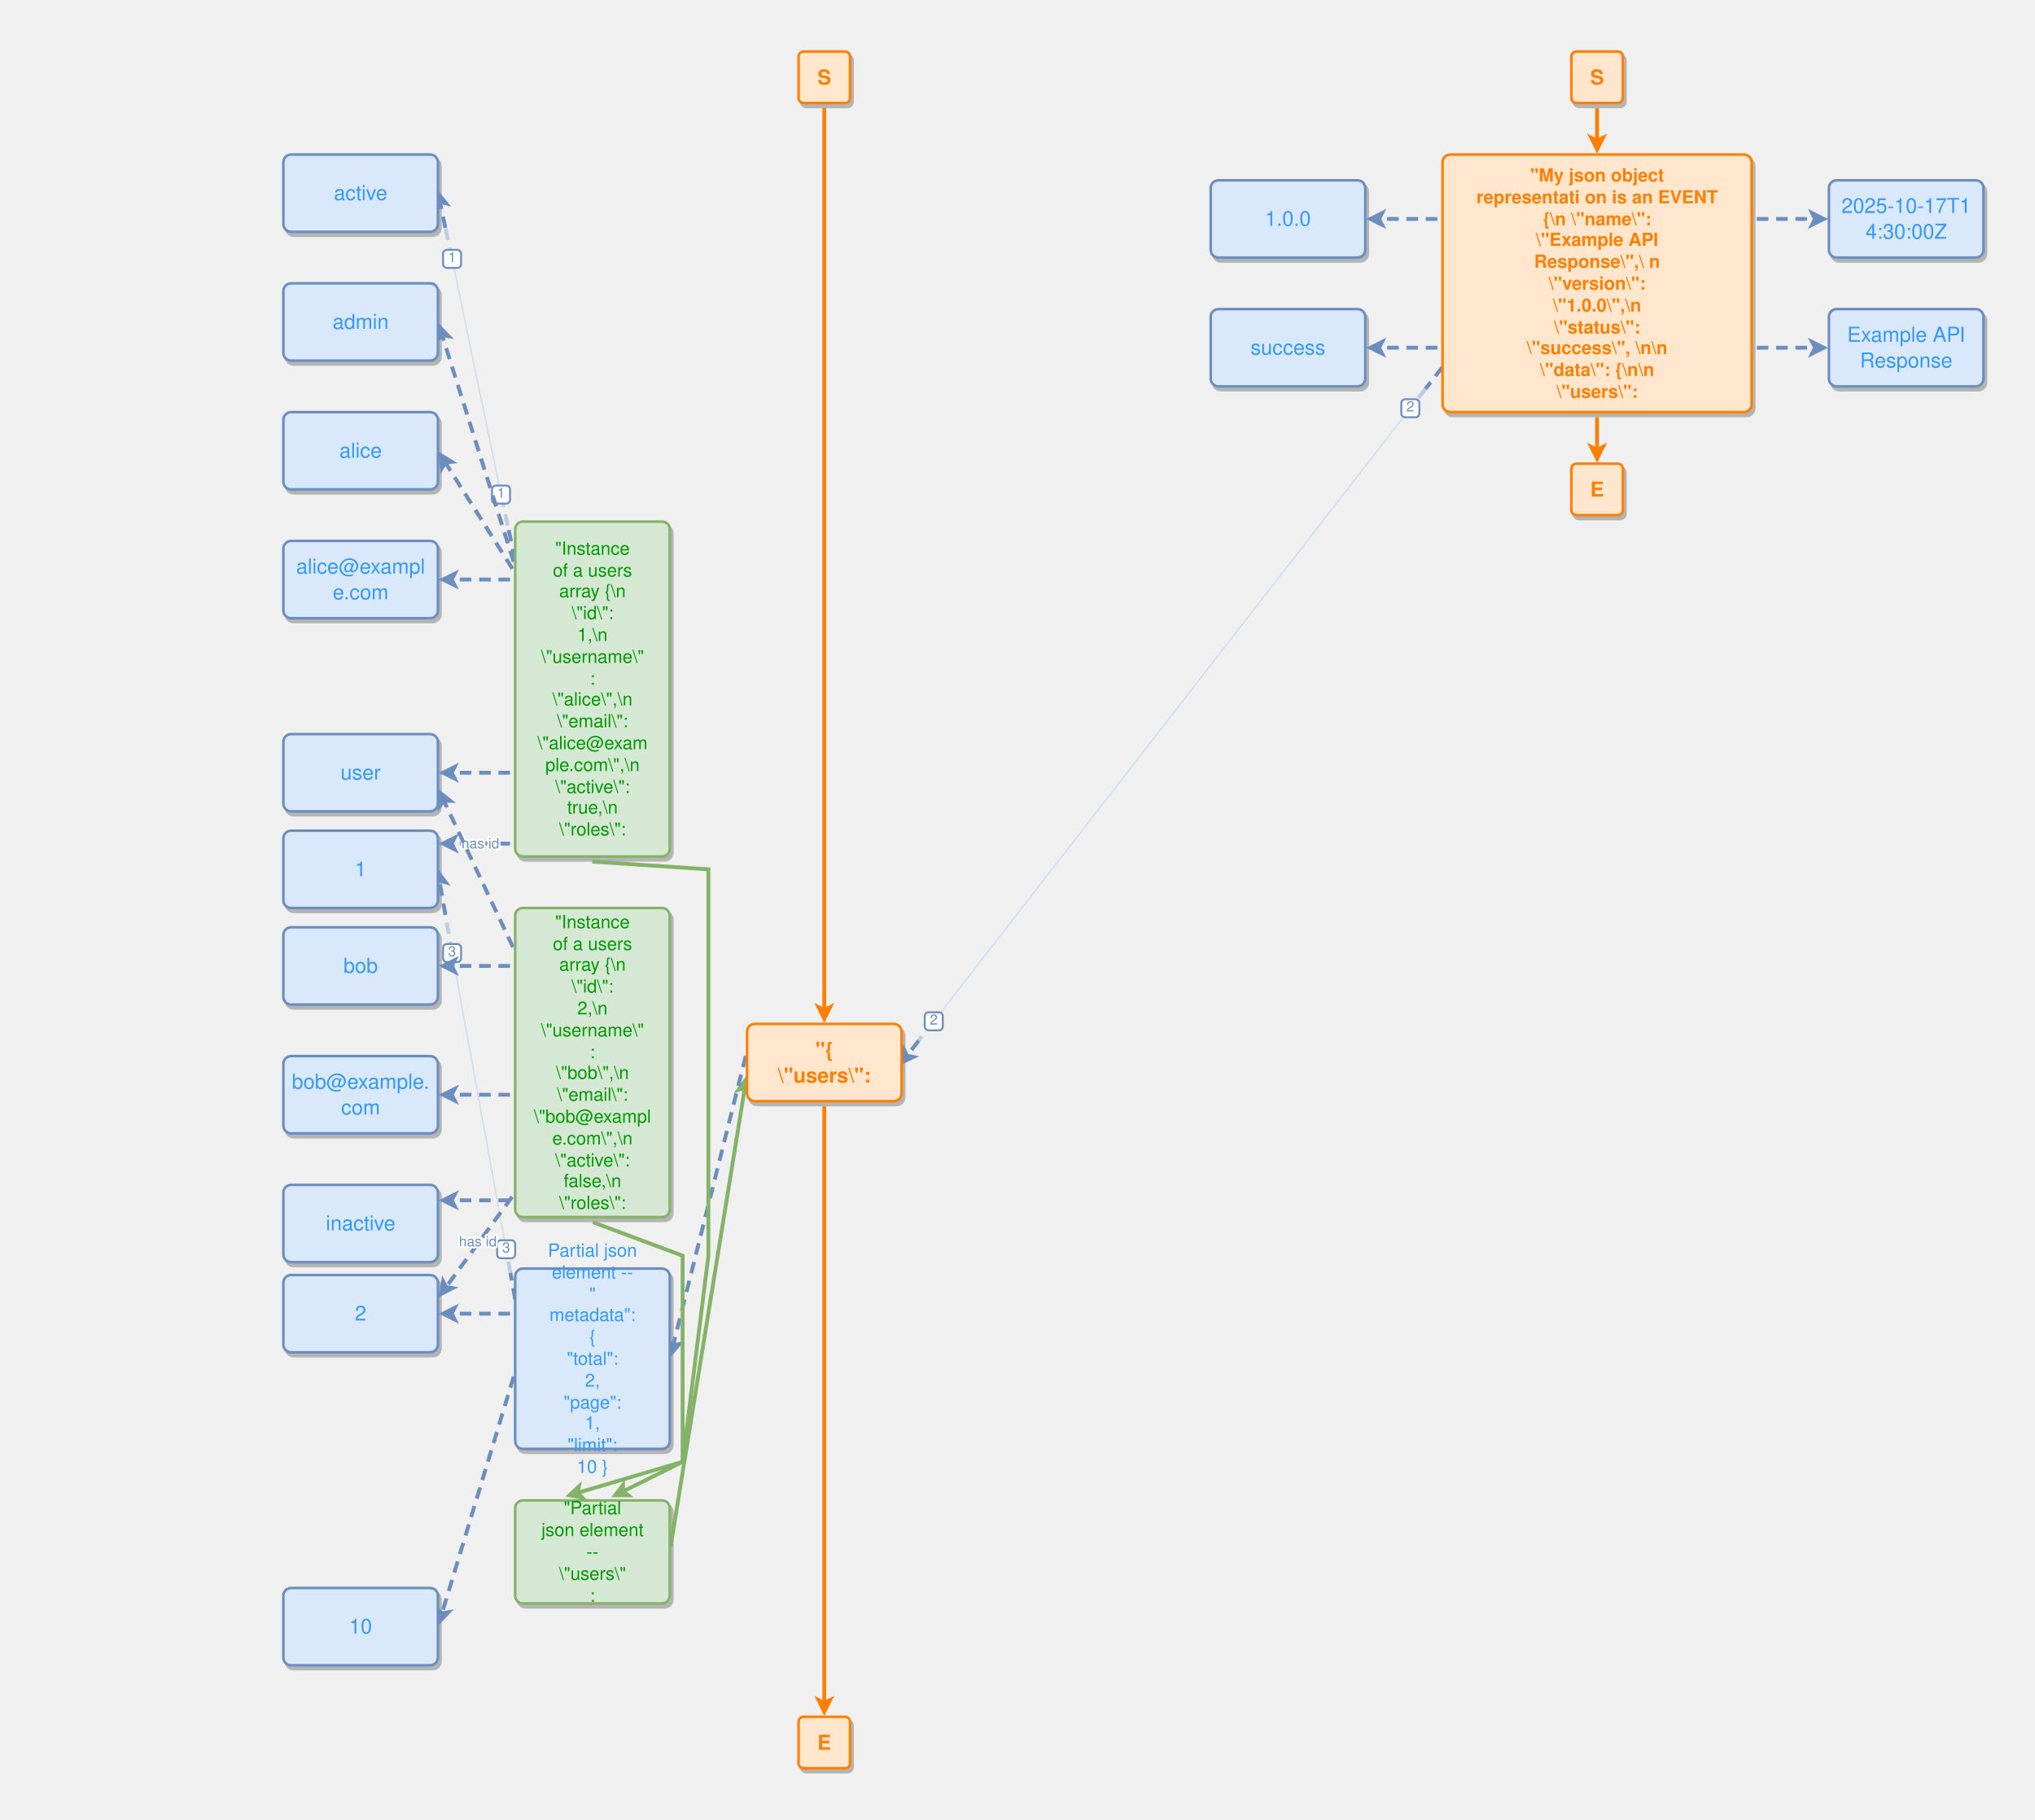
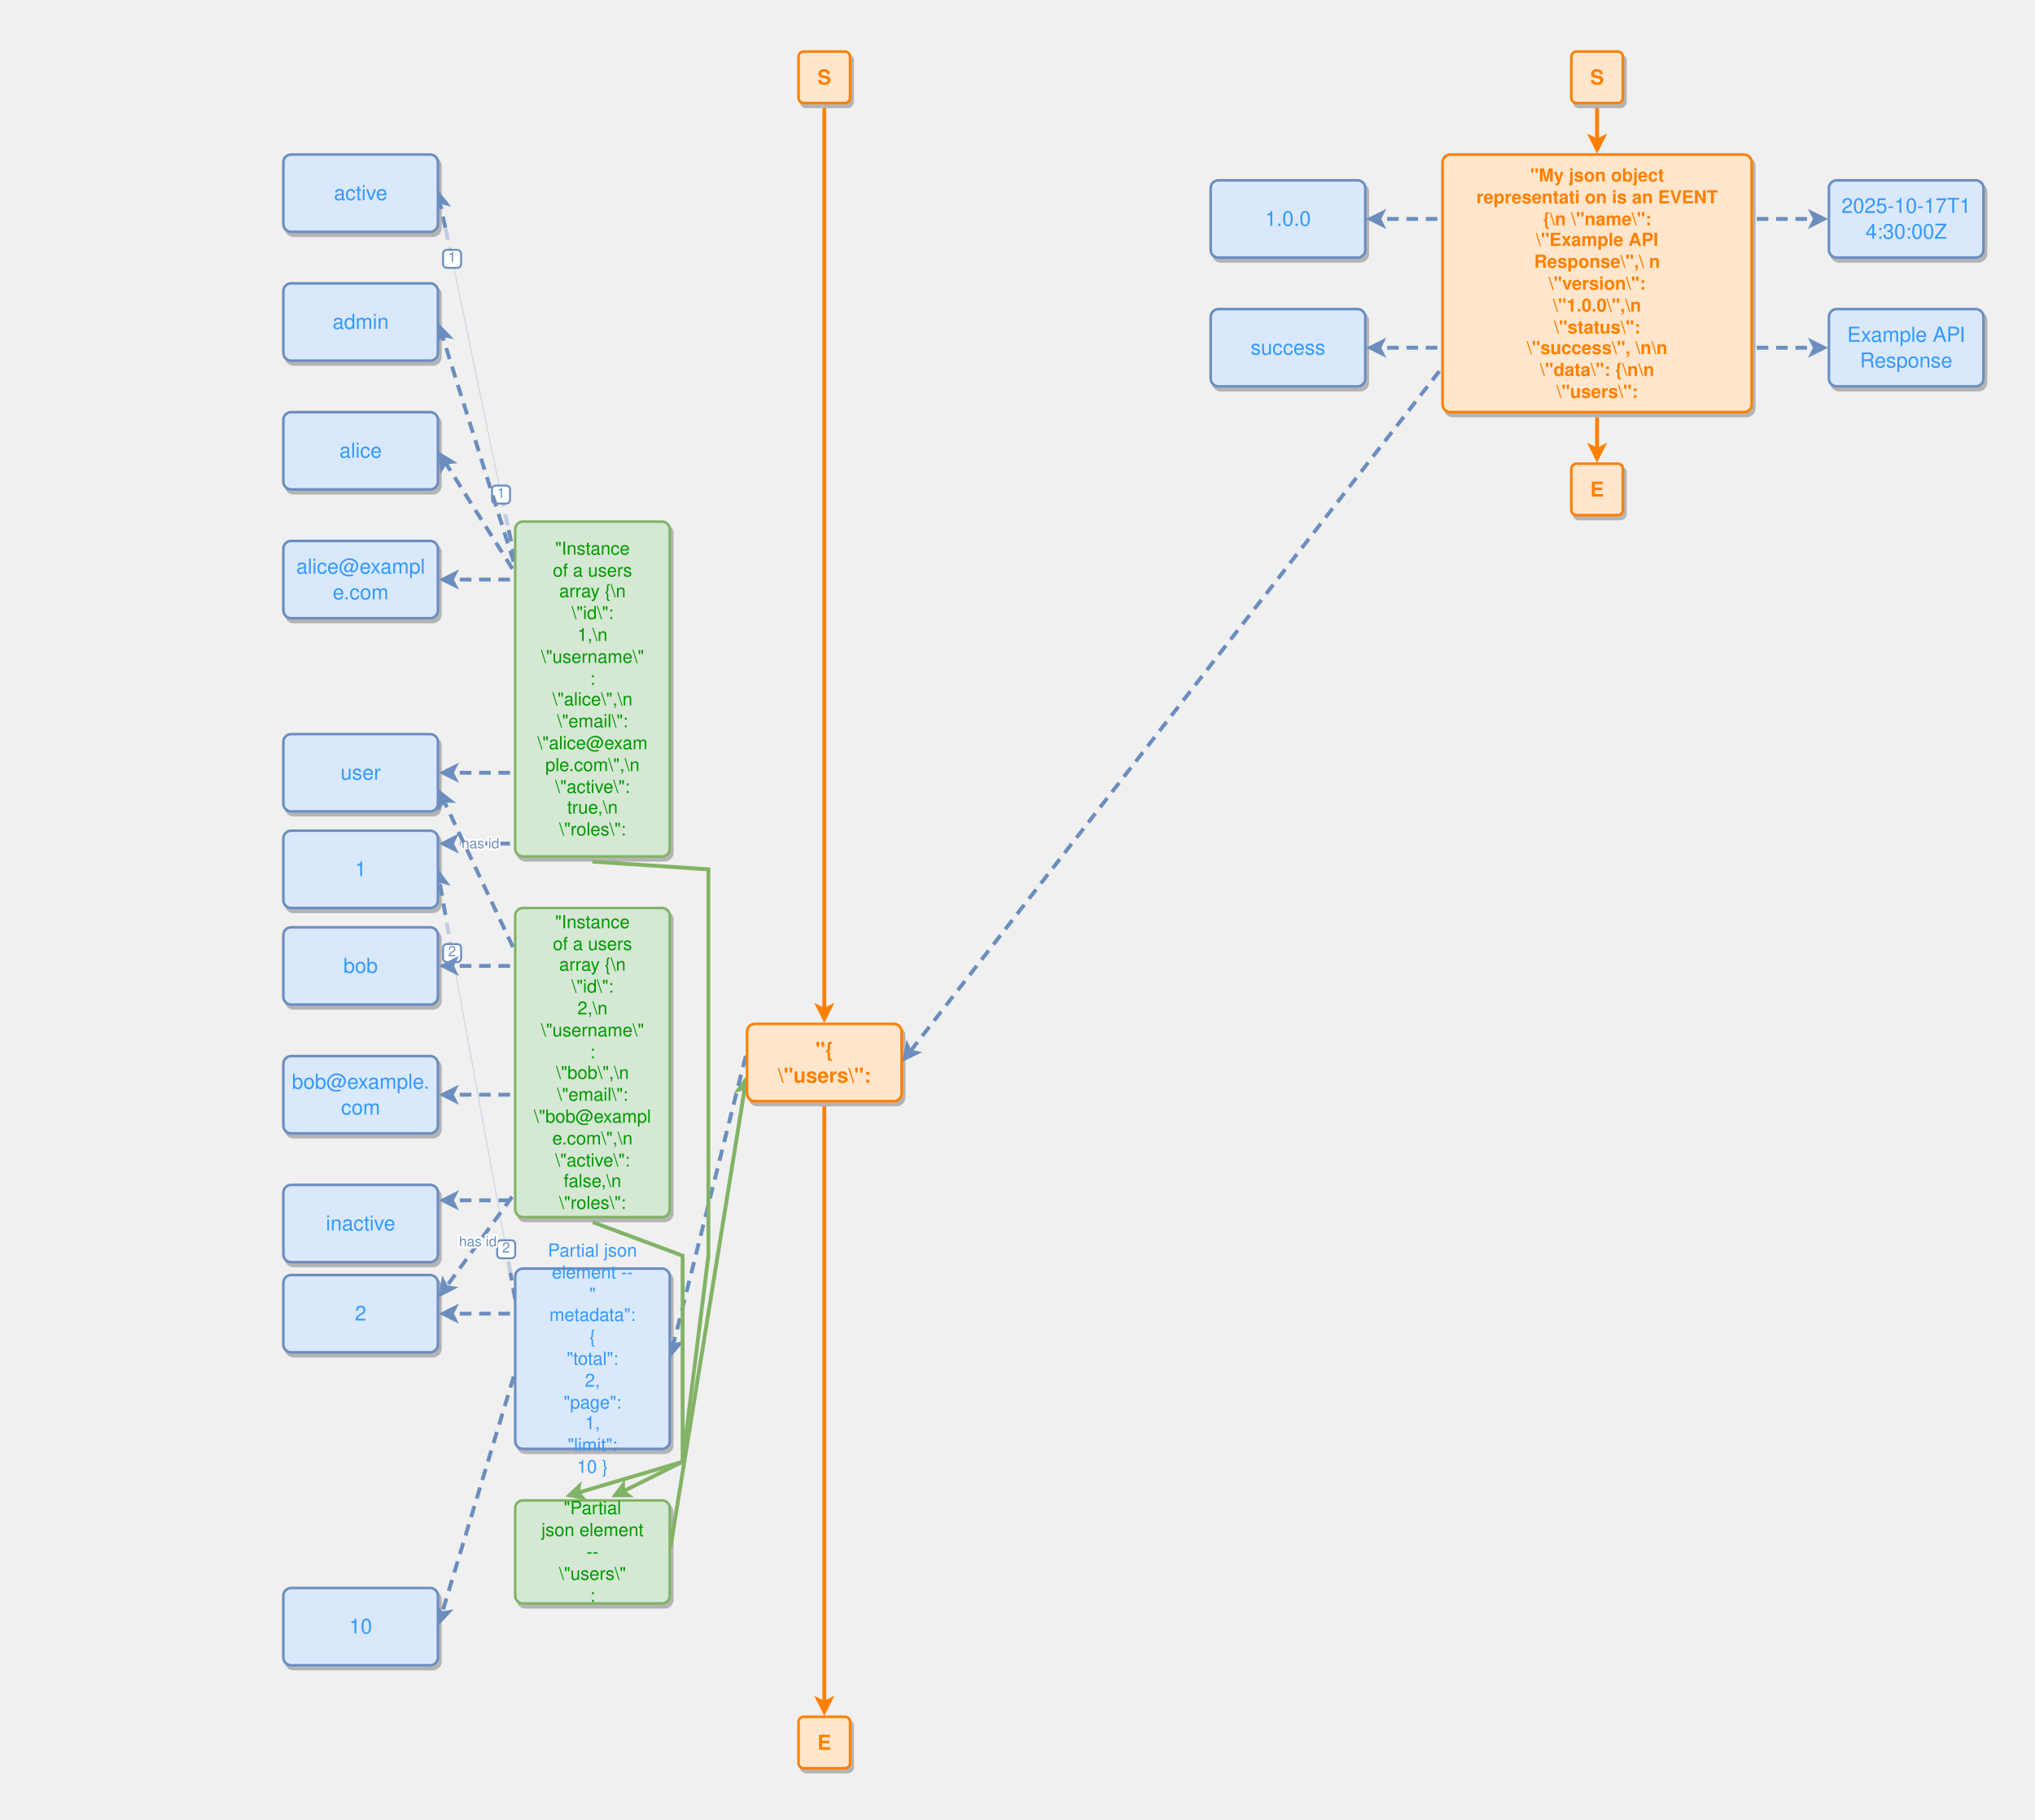
<svg xmlns="http://www.w3.org/2000/svg" width="1580" height="1413" viewBox="0 0 1580 1413">
  <defs>
  </defs>
  <g id="container-shells">
  </g>
  <g id="node-shadows">
    <rect x="220" y="645" width="120" height="60" rx="6" ry="6" fill="#000000" stroke="#000000" stroke-width="2" opacity="0.25" transform="translate(2,3)" />
    <rect x="400" y="985" width="120" height="140" rx="6" ry="6" fill="#000000" stroke="#000000" stroke-width="2" opacity="0.25" transform="translate(2,3)" />
    <rect x="400" y="1165" width="120" height="80" rx="6" ry="6" fill="#000000" stroke="#000000" stroke-width="2" opacity="0.25" transform="translate(2,3)" />
    <rect x="220" y="120" width="120" height="60" rx="6" ry="6" fill="#000000" stroke="#000000" stroke-width="2" opacity="0.25" transform="translate(2,3)" />
    <rect x="220" y="220" width="120" height="60" rx="6" ry="6" fill="#000000" stroke="#000000" stroke-width="2" opacity="0.25" transform="translate(2,3)" />
    <rect x="220" y="320" width="120" height="60" rx="6" ry="6" fill="#000000" stroke="#000000" stroke-width="2" opacity="0.25" transform="translate(2,3)" />
    <rect x="220" y="420" width="120" height="60" rx="6" ry="6" fill="#000000" stroke="#000000" stroke-width="2" opacity="0.25" transform="translate(2,3)" />
    <rect x="220" y="720" width="120" height="60" rx="6" ry="6" fill="#000000" stroke="#000000" stroke-width="2" opacity="0.25" transform="translate(2,3)" />
    <rect x="220" y="820" width="120" height="60" rx="6" ry="6" fill="#000000" stroke="#000000" stroke-width="2" opacity="0.25" transform="translate(2,3)" />
    <rect x="220" y="920" width="120" height="60" rx="6" ry="6" fill="#000000" stroke="#000000" stroke-width="2" opacity="0.25" transform="translate(2,3)" />
    <rect x="940" y="240" width="120" height="60" rx="6" ry="6" fill="#000000" stroke="#000000" stroke-width="2" opacity="0.25" transform="translate(2,3)" />
    <rect x="940" y="140" width="120" height="60" rx="6" ry="6" fill="#000000" stroke="#000000" stroke-width="2" opacity="0.25" transform="translate(2,3)" />
    <rect x="220" y="570" width="120" height="60" rx="6" ry="6" fill="#000000" stroke="#000000" stroke-width="2" opacity="0.25" transform="translate(2,3)" />
    <rect x="580" y="795" width="120" height="60" rx="6" ry="6" fill="#000000" stroke="#000000" stroke-width="2" opacity="0.25" transform="translate(2,3)" />
    <rect x="620" y="40" width="40" height="40" rx="4" ry="4" fill="#000000" stroke="#000000" stroke-width="2" opacity="0.25" transform="translate(2,3)" />
    <rect x="620" y="1333" width="40" height="40" rx="4" ry="4" fill="#000000" stroke="#000000" stroke-width="2" opacity="0.25" transform="translate(2,3)" />
    <rect x="1220" y="40" width="40" height="40" rx="4" ry="4" fill="#000000" stroke="#000000" stroke-width="2" opacity="0.25" transform="translate(2,3)" />
    <rect x="1220" y="360" width="40" height="40" rx="4" ry="4" fill="#000000" stroke="#000000" stroke-width="2" opacity="0.25" transform="translate(2,3)" />
    <rect x="220" y="1233" width="120" height="60" rx="6" ry="6" fill="#000000" stroke="#000000" stroke-width="2" opacity="0.25" transform="translate(2,3)" />
    <rect x="220" y="990" width="120" height="60" rx="6" ry="6" fill="#000000" stroke="#000000" stroke-width="2" opacity="0.25" transform="translate(2,3)" />
    <rect x="1420" y="140" width="120" height="60" rx="6" ry="6" fill="#000000" stroke="#000000" stroke-width="2" opacity="0.25" transform="translate(2,3)" />
    <rect x="1420" y="240" width="120" height="60" rx="6" ry="6" fill="#000000" stroke="#000000" stroke-width="2" opacity="0.25" transform="translate(2,3)" />
    <rect x="400" y="405" width="120" height="260" rx="6" ry="6" fill="#000000" stroke="#000000" stroke-width="2" opacity="0.25" transform="translate(2,3)" />
    <rect x="400" y="705" width="120" height="240" rx="6" ry="6" fill="#000000" stroke="#000000" stroke-width="2" opacity="0.25" transform="translate(2,3)" />
    <rect x="1120" y="120" width="240" height="200" rx="6" ry="6" fill="#000000" stroke="#000000" stroke-width="2" opacity="0.25" transform="translate(2,3)" />
  </g>
  <g id="edges">
    <g class="edge" data-edge-idx="0" data-edge-base="expresses" data-edge-from="10" data-edge-to="1">
      <line class="edge-ghost" x1="393.00" y1="970.00" x2="351.00" y2="740.00" stroke="#6c8ebf" stroke-width="1" stroke-opacity="0.22" />
      <g class="edge-full" opacity="0">
        <line x1="393.00" y1="970.00" x2="351.00" y2="740.00" stroke="#6c8ebf" stroke-width="3" stroke-dasharray="9 6" />
        <text x="372" y="855" text-anchor="middle" dominant-baseline="middle" font-family="Helvetica,Inter,Segoe UI,Arial" font-size="11" paint-order="stroke" stroke="#ffffff" stroke-width="3" stroke-linejoin="round" fill="#6c8ebf">
      </text>
      </g>
      <g class="edge-stub" data-stub-end="source">
        <line x1="400.00" y1="1009.00" x2="396.29" y2="988.35" stroke="#6c8ebf" stroke-width="3" stroke-dasharray="9 6" />
        <line x1="396.29" y1="988.35" x2="393.00" y2="970.00" stroke="#6c8ebf" stroke-width="3" stroke-dasharray="9 6" stroke-opacity="0.35" />
        <g class="edge-badge">
          <rect x="386.00" y="963.00" width="14.00" height="14.00" rx="3" fill="#ffffff" stroke="#6c8ebf" stroke-width="1.5" />
-           <text x="393.00" y="970.00" text-anchor="middle" dominant-baseline="central" font-size="11" font-family="Helvetica,Arial,sans-serif" fill="#6c8ebf">3</text>
+           <text x="393.00" y="970.00" text-anchor="middle" dominant-baseline="central" font-size="11" font-family="Helvetica,Arial,sans-serif" fill="#6c8ebf">2</text>
        </g>
      </g>
      <g class="edge-stub" data-stub-end="target">
        <line x1="345.82" y1="710.35" x2="341.16" y2="683.65" stroke="#6c8ebf" stroke-width="3" stroke-dasharray="9 6" />
        <line x1="351.00" y1="740.00" x2="345.82" y2="710.35" stroke="#6c8ebf" stroke-width="3" stroke-dasharray="9 6" stroke-opacity="0.35" />
        <path d="M 340.00 677.00 L 345.98 685.09 L 341.16 683.65 L 337.12 686.64 Z" fill="#6c8ebf" stroke="#6c8ebf" stroke-width="3" stroke-miterlimit="10" />
        <g class="edge-badge">
          <rect x="344.00" y="733.00" width="14.00" height="14.00" rx="3" fill="#ffffff" stroke="#6c8ebf" stroke-width="1.5" />
-           <text x="351.00" y="740.00" text-anchor="middle" dominant-baseline="central" font-size="11" font-family="Helvetica,Arial,sans-serif" fill="#6c8ebf">3</text>
+           <text x="351.00" y="740.00" text-anchor="middle" dominant-baseline="central" font-size="11" font-family="Helvetica,Arial,sans-serif" fill="#6c8ebf">2</text>
        </g>
      </g>
    </g>
    <g class="edge" data-edge-idx="1" data-edge-base="expresses" data-edge-from="10" data-edge-to="3">
      <line x1="398.84" y1="1068.83" x2="343.12" y2="1252.71" stroke="#6c8ebf" stroke-width="3" stroke-dasharray="9 6" />
      <path d="M 341.16 1259.17 L 339.46 1249.25 L 343.12 1252.71 L 348.08 1251.86 Z" fill="#6c8ebf" stroke="#6c8ebf" stroke-width="3" stroke-miterlimit="10" />
      <text x="370" y="1160" text-anchor="middle" dominant-baseline="middle" font-family="Helvetica,Inter,Segoe UI,Arial" font-size="11" paint-order="stroke" stroke="#ffffff" stroke-width="3" stroke-linejoin="round" fill="#6c8ebf">
      </text>
    </g>
    <g class="edge" data-edge-idx="2" data-edge-base="expresses" data-edge-from="10" data-edge-to="4">
      <line x1="396.00" y1="1020.00" x2="350.75" y2="1020.00" stroke="#6c8ebf" stroke-width="3" stroke-dasharray="9 6" />
      <path d="M 344.00 1020.00 L 353.00 1015.50 L 350.75 1020.00 L 353.00 1024.50 Z" fill="#6c8ebf" stroke="#6c8ebf" stroke-width="3" stroke-miterlimit="10" />
      <text x="373" y="1020" text-anchor="middle" dominant-baseline="middle" font-family="Helvetica,Inter,Segoe UI,Arial" font-size="11" paint-order="stroke" stroke="#ffffff" stroke-width="3" stroke-linejoin="round" fill="#6c8ebf">
      </text>
    </g>
    <g class="edge" data-edge-idx="3" data-edge-base="partof" data-edge-from="11" data-edge-to="21">
      <line x1="520.64" y1="1201.05" x2="578.28" y2="844.61" stroke="#82b366" stroke-width="3" />
      <path d="M 579.36 837.95 L 582.37 847.55 L 578.28 844.61 L 573.48 846.11 Z" fill="#82b366" stroke="#82b366" stroke-width="3" stroke-miterlimit="10" />
    </g>
    <g class="edge" data-edge-idx="4" data-edge-base="expresses" data-edge-from="21" data-edge-to="10">
      <line x1="579.03" y1="819.88" x2="522.62" y2="1044.57" stroke="#6c8ebf" stroke-width="3" stroke-dasharray="9 6" />
      <path d="M 520.97 1051.12 L 518.80 1041.30 L 522.62 1044.57 L 527.53 1043.49 Z" fill="#6c8ebf" stroke="#6c8ebf" stroke-width="3" stroke-miterlimit="10" />
      <text x="550" y="931" text-anchor="middle" dominant-baseline="middle" font-family="Helvetica,Inter,Segoe UI,Arial" font-size="11" paint-order="stroke" stroke="#ffffff" stroke-width="3" stroke-linejoin="round" fill="#6c8ebf">
      </text>
    </g>
    <g class="edge" data-edge-idx="5" data-edge-base="leadsto" data-edge-from="21" data-edge-to="23">
      <line x1="640.00" y1="859.00" x2="640.00" y2="1322.25" stroke="#ff8000" stroke-width="3" />
      <path d="M 640.00 1329.00 L 635.50 1320.00 L 640.00 1322.25 L 644.50 1320.00 Z" fill="#ff8000" stroke="#ff8000" stroke-width="3" stroke-miterlimit="10" />
    </g>
    <g class="edge" data-edge-idx="6" data-edge-base="leadsto" data-edge-from="22" data-edge-to="21">
      <line x1="640.00" y1="84.00" x2="640.00" y2="784.25" stroke="#ff8000" stroke-width="3" />
      <path d="M 640.00 791.00 L 635.50 782.00 L 640.00 784.25 L 644.50 782.00 Z" fill="#ff8000" stroke="#ff8000" stroke-width="3" stroke-miterlimit="10" />
    </g>
    <g class="edge" data-edge-idx="7" data-edge-base="leadsto" data-edge-from="24" data-edge-to="9">
      <line x1="1240.00" y1="84.00" x2="1240.00" y2="109.25" stroke="#ff8000" stroke-width="3" />
      <path d="M 1240.00 116.00 L 1235.50 107.00 L 1240.00 109.25 L 1244.50 107.00 Z" fill="#ff8000" stroke="#ff8000" stroke-width="3" stroke-miterlimit="10" />
    </g>
    <g class="edge" data-edge-idx="8" data-edge-base="expresses" data-edge-from="7" data-edge-to="1">
      <line x1="396.00" y1="655.00" x2="350.75" y2="655.00" stroke="#6c8ebf" stroke-width="3" stroke-dasharray="9 6" />
      <path d="M 344.00 655.00 L 353.00 650.50 L 350.75 655.00 L 353.00 659.50 Z" fill="#6c8ebf" stroke="#6c8ebf" stroke-width="3" stroke-miterlimit="10" />
      <text x="373" y="655" text-anchor="middle" dominant-baseline="middle" font-family="Helvetica,Inter,Segoe UI,Arial" font-size="11" paint-order="stroke" stroke="#ffffff" stroke-width="3" stroke-linejoin="round" fill="#6c8ebf">has id</text>
    </g>
    <g class="edge" data-edge-idx="9" data-edge-base="partof" data-edge-from="7" data-edge-to="11">
      <polyline points="459.86,669.00 550,675 550,975 530,1135 448.62,1159.09" fill="none" stroke="#82b366" stroke-width="3" />
      <path d="M 442.14 1161.00 L 449.50 1154.13 L 448.62 1159.09 L 452.05 1162.76 Z" fill="#82b366" stroke="#82b366" stroke-width="3" stroke-miterlimit="10" />
    </g>
    <g class="edge" data-edge-idx="10" data-edge-base="expresses" data-edge-from="7" data-edge-to="12">
      <line class="edge-ghost" x1="389.00" y1="384.00" x2="351.00" y2="201.00" stroke="#6c8ebf" stroke-width="1" stroke-opacity="0.22" />
      <g class="edge-full" opacity="0">
        <line x1="389.00" y1="384.00" x2="351.00" y2="201.00" stroke="#6c8ebf" stroke-width="3" stroke-dasharray="9 6" />
        <text x="370" y="292" text-anchor="middle" dominant-baseline="middle" font-family="Helvetica,Inter,Segoe UI,Arial" font-size="11" paint-order="stroke" stroke="#ffffff" stroke-width="3" stroke-linejoin="round" fill="#6c8ebf">
      </text>
      </g>
      <g class="edge-stub" data-stub-end="source">
        <line x1="400.00" y1="435.00" x2="394.18" y2="408.00" stroke="#6c8ebf" stroke-width="3" stroke-dasharray="9 6" />
        <line x1="394.18" y1="408.00" x2="389.00" y2="384.00" stroke="#6c8ebf" stroke-width="3" stroke-dasharray="9 6" stroke-opacity="0.35" />
        <g class="edge-badge">
          <rect x="382.00" y="377.00" width="14.00" height="14.00" rx="3" fill="#ffffff" stroke="#6c8ebf" stroke-width="1.5" />
          <text x="389.00" y="384.00" text-anchor="middle" dominant-baseline="central" font-size="11" font-family="Helvetica,Arial,sans-serif" fill="#6c8ebf">1</text>
        </g>
      </g>
      <g class="edge-stub" data-stub-end="target">
        <line x1="345.82" y1="177.00" x2="341.42" y2="156.60" stroke="#6c8ebf" stroke-width="3" stroke-dasharray="9 6" />
        <line x1="351.00" y1="201.00" x2="345.82" y2="177.00" stroke="#6c8ebf" stroke-width="3" stroke-dasharray="9 6" stroke-opacity="0.35" />
        <path d="M 340.00 150.00 L 346.30 157.85 L 341.42 156.60 L 337.50 159.75 Z" fill="#6c8ebf" stroke="#6c8ebf" stroke-width="3" stroke-miterlimit="10" />
        <g class="edge-badge">
          <rect x="344.00" y="194.00" width="14.00" height="14.00" rx="3" fill="#ffffff" stroke="#6c8ebf" stroke-width="1.5" />
          <text x="351.00" y="201.00" text-anchor="middle" dominant-baseline="central" font-size="11" font-family="Helvetica,Arial,sans-serif" fill="#6c8ebf">1</text>
        </g>
      </g>
    </g>
    <g class="edge" data-edge-idx="11" data-edge-base="expresses" data-edge-from="7" data-edge-to="13">
      <line x1="398.80" y1="436.19" x2="343.24" y2="260.25" stroke="#6c8ebf" stroke-width="3" stroke-dasharray="9 6" />
      <path d="M 341.20 253.81 L 348.21 261.04 L 343.24 260.25 L 339.62 263.75 Z" fill="#6c8ebf" stroke="#6c8ebf" stroke-width="3" stroke-miterlimit="10" />
      <text x="370" y="348" text-anchor="middle" dominant-baseline="middle" font-family="Helvetica,Inter,Segoe UI,Arial" font-size="11" paint-order="stroke" stroke="#ffffff" stroke-width="3" stroke-linejoin="round" fill="#6c8ebf">
      </text>
    </g>
    <g class="edge" data-edge-idx="12" data-edge-base="expresses" data-edge-from="7" data-edge-to="14">
      <line x1="397.86" y1="441.62" x2="345.74" y2="359.09" stroke="#6c8ebf" stroke-width="3" stroke-dasharray="9 6" />
      <path d="M 342.14 353.38 L 350.75 358.59 L 345.74 359.09 L 343.14 363.39 Z" fill="#6c8ebf" stroke="#6c8ebf" stroke-width="3" stroke-miterlimit="10" />
      <text x="371" y="400" text-anchor="middle" dominant-baseline="middle" font-family="Helvetica,Inter,Segoe UI,Arial" font-size="11" paint-order="stroke" stroke="#ffffff" stroke-width="3" stroke-linejoin="round" fill="#6c8ebf">
      </text>
    </g>
    <g class="edge" data-edge-idx="13" data-edge-base="expresses" data-edge-from="7" data-edge-to="15">
      <line x1="396.00" y1="450.00" x2="350.75" y2="450.00" stroke="#6c8ebf" stroke-width="3" stroke-dasharray="9 6" />
      <path d="M 344.00 450.00 L 353.00 445.50 L 350.75 450.00 L 353.00 454.50 Z" fill="#6c8ebf" stroke="#6c8ebf" stroke-width="3" stroke-miterlimit="10" />
      <text x="373" y="450" text-anchor="middle" dominant-baseline="middle" font-family="Helvetica,Inter,Segoe UI,Arial" font-size="11" paint-order="stroke" stroke="#ffffff" stroke-width="3" stroke-linejoin="round" fill="#6c8ebf">
      </text>
    </g>
    <g class="edge" data-edge-idx="14" data-edge-base="expresses" data-edge-from="7" data-edge-to="20">
      <line x1="396.00" y1="600.00" x2="350.75" y2="600.00" stroke="#6c8ebf" stroke-width="3" stroke-dasharray="9 6" />
      <path d="M 344.00 600.00 L 353.00 595.50 L 350.75 600.00 L 353.00 604.50 Z" fill="#6c8ebf" stroke="#6c8ebf" stroke-width="3" stroke-miterlimit="10" />
      <text x="373" y="600" text-anchor="middle" dominant-baseline="middle" font-family="Helvetica,Inter,Segoe UI,Arial" font-size="11" paint-order="stroke" stroke="#ffffff" stroke-width="3" stroke-linejoin="round" fill="#6c8ebf">
      </text>
    </g>
    <g class="edge" data-edge-idx="15" data-edge-base="partof" data-edge-from="8" data-edge-to="11">
      <polyline points="460.33,948.99 530,975 530,1135 483.72,1158.01" fill="none" stroke="#82b366" stroke-width="3" />
      <path d="M 477.67 1161.01 L 483.73 1152.98 L 483.72 1158.01 L 487.74 1161.04 Z" fill="#82b366" stroke="#82b366" stroke-width="3" stroke-miterlimit="10" />
    </g>
    <g class="edge" data-edge-idx="16" data-edge-base="expresses" data-edge-from="8" data-edge-to="16">
      <line x1="396.00" y1="750.00" x2="350.75" y2="750.00" stroke="#6c8ebf" stroke-width="3" stroke-dasharray="9 6" />
      <path d="M 344.00 750.00 L 353.00 745.50 L 350.75 750.00 L 353.00 754.50 Z" fill="#6c8ebf" stroke="#6c8ebf" stroke-width="3" stroke-miterlimit="10" />
      <text x="373" y="750" text-anchor="middle" dominant-baseline="middle" font-family="Helvetica,Inter,Segoe UI,Arial" font-size="11" paint-order="stroke" stroke="#ffffff" stroke-width="3" stroke-linejoin="round" fill="#6c8ebf">
      </text>
    </g>
    <g class="edge" data-edge-idx="17" data-edge-base="expresses" data-edge-from="8" data-edge-to="17">
      <line x1="396.00" y1="850.00" x2="350.75" y2="850.00" stroke="#6c8ebf" stroke-width="3" stroke-dasharray="9 6" />
      <path d="M 344.00 850.00 L 353.00 845.50 L 350.75 850.00 L 353.00 854.50 Z" fill="#6c8ebf" stroke="#6c8ebf" stroke-width="3" stroke-miterlimit="10" />
      <text x="373" y="850" text-anchor="middle" dominant-baseline="middle" font-family="Helvetica,Inter,Segoe UI,Arial" font-size="11" paint-order="stroke" stroke="#ffffff" stroke-width="3" stroke-linejoin="round" fill="#6c8ebf">
      </text>
    </g>
    <g class="edge" data-edge-idx="18" data-edge-base="expresses" data-edge-from="8" data-edge-to="18">
      <line x1="396.00" y1="932.00" x2="350.75" y2="932.00" stroke="#6c8ebf" stroke-width="3" stroke-dasharray="9 6" />
      <path d="M 344.00 932.00 L 353.00 927.50 L 350.75 932.00 L 353.00 936.50 Z" fill="#6c8ebf" stroke="#6c8ebf" stroke-width="3" stroke-miterlimit="10" />
      <text x="373" y="932" text-anchor="middle" dominant-baseline="middle" font-family="Helvetica,Inter,Segoe UI,Arial" font-size="11" paint-order="stroke" stroke="#ffffff" stroke-width="3" stroke-linejoin="round" fill="#6c8ebf">
      </text>
    </g>
    <g class="edge" data-edge-idx="19" data-edge-base="expresses" data-edge-from="8" data-edge-to="20">
      <line x1="398.29" y1="735.38" x2="344.59" y2="621.72" stroke="#6c8ebf" stroke-width="3" stroke-dasharray="9 6" />
      <path d="M 341.71 615.62 L 349.62 621.83 L 344.59 621.72 L 341.48 625.68 Z" fill="#6c8ebf" stroke="#6c8ebf" stroke-width="3" stroke-miterlimit="10" />
      <text x="371" y="678" text-anchor="middle" dominant-baseline="middle" font-family="Helvetica,Inter,Segoe UI,Arial" font-size="11" paint-order="stroke" stroke="#ffffff" stroke-width="3" stroke-linejoin="round" fill="#6c8ebf">
      </text>
    </g>
    <g class="edge" data-edge-idx="20" data-edge-base="expresses" data-edge-from="8" data-edge-to="4">
      <line x1="397.64" y1="929.23" x2="346.35" y2="999.32" stroke="#6c8ebf" stroke-width="3" stroke-dasharray="9 6" />
      <path d="M 342.36 1004.77 L 344.04 994.85 L 346.35 999.32 L 351.31 1000.17 Z" fill="#6c8ebf" stroke="#6c8ebf" stroke-width="3" stroke-miterlimit="10" />
      <text x="371" y="964" text-anchor="middle" dominant-baseline="middle" font-family="Helvetica,Inter,Segoe UI,Arial" font-size="11" paint-order="stroke" stroke="#ffffff" stroke-width="3" stroke-linejoin="round" fill="#6c8ebf">has id</text>
    </g>
    <g class="edge" data-edge-idx="21" data-edge-base="expresses" data-edge-from="9" data-edge-to="19">
      <line x1="1116.00" y1="270.00" x2="1070.75" y2="270.00" stroke="#6c8ebf" stroke-width="3" stroke-dasharray="9 6" />
      <path d="M 1064.00 270.00 L 1073.00 265.50 L 1070.75 270.00 L 1073.00 274.50 Z" fill="#6c8ebf" stroke="#6c8ebf" stroke-width="3" stroke-miterlimit="10" />
      <text x="1093" y="270" text-anchor="middle" dominant-baseline="middle" font-family="Helvetica,Inter,Segoe UI,Arial" font-size="11" paint-order="stroke" stroke="#ffffff" stroke-width="3" stroke-linejoin="round" fill="#6c8ebf">
      </text>
    </g>
    <g class="edge" data-edge-idx="22" data-edge-base="expresses" data-edge-from="9" data-edge-to="2">
      <line x1="1116.00" y1="170.00" x2="1070.75" y2="170.00" stroke="#6c8ebf" stroke-width="3" stroke-dasharray="9 6" />
      <path d="M 1064.00 170.00 L 1073.00 165.50 L 1070.75 170.00 L 1073.00 174.50 Z" fill="#6c8ebf" stroke="#6c8ebf" stroke-width="3" stroke-miterlimit="10" />
      <text x="1093" y="170" text-anchor="middle" dominant-baseline="middle" font-family="Helvetica,Inter,Segoe UI,Arial" font-size="11" paint-order="stroke" stroke="#ffffff" stroke-width="3" stroke-linejoin="round" fill="#6c8ebf">
      </text>
    </g>
    <g class="edge" data-edge-idx="23" data-edge-base="expresses" data-edge-from="9" data-edge-to="21">
-       <line class="edge-ghost" x1="1095.00" y1="317.00" x2="725.00" y2="793.00" stroke="#6c8ebf" stroke-width="1" stroke-opacity="0.22" />
-       <g class="edge-full" opacity="0">
-         <line x1="1095.00" y1="317.00" x2="725.00" y2="793.00" stroke="#6c8ebf" stroke-width="3" stroke-dasharray="9 6" />
-         <text x="910" y="555" text-anchor="middle" dominant-baseline="middle" font-family="Helvetica,Inter,Segoe UI,Arial" font-size="11" paint-order="stroke" stroke="#ffffff" stroke-width="3" stroke-linejoin="round" fill="#6c8ebf">
-       </text>
-       </g>
-       <g class="edge-stub" data-stub-end="source">
-         <line x1="1120.00" y1="285.00" x2="1106.76" y2="301.94" stroke="#6c8ebf" stroke-width="3" stroke-dasharray="9 6" />
-         <line x1="1106.76" y1="301.94" x2="1095.00" y2="317.00" stroke="#6c8ebf" stroke-width="3" stroke-dasharray="9 6" stroke-opacity="0.35" />
-         <g class="edge-badge">
-           <rect x="1088.00" y="310.00" width="14.00" height="14.00" rx="3" fill="#ffffff" stroke="#6c8ebf" stroke-width="1.5" />
-           <text x="1095.00" y="317.00" text-anchor="middle" dominant-baseline="central" font-size="11" font-family="Helvetica,Arial,sans-serif" fill="#6c8ebf">2</text>
-         </g>
-       </g>
-       <g class="edge-stub" data-stub-end="target">
-         <line x1="713.24" y1="808.06" x2="704.16" y2="819.68" stroke="#6c8ebf" stroke-width="3" stroke-dasharray="9 6" />
-         <line x1="725.00" y1="793.00" x2="713.24" y2="808.06" stroke="#6c8ebf" stroke-width="3" stroke-dasharray="9 6" stroke-opacity="0.35" />
-         <path d="M 700.00 825.00 L 701.99 815.14 L 704.16 819.68 L 709.09 820.68 Z" fill="#6c8ebf" stroke="#6c8ebf" stroke-width="3" stroke-miterlimit="10" />
-         <g class="edge-badge">
-           <rect x="718.00" y="786.00" width="14.00" height="14.00" rx="3" fill="#ffffff" stroke="#6c8ebf" stroke-width="1.5" />
-           <text x="725.00" y="793.00" text-anchor="middle" dominant-baseline="central" font-size="11" font-family="Helvetica,Arial,sans-serif" fill="#6c8ebf">2</text>
-         </g>
-       </g>
+       <line x1="1117.54" y1="288.16" x2="706.60" y2="816.51" stroke="#6c8ebf" stroke-width="3" stroke-dasharray="9 6" />
+       <path d="M 702.46 821.84 L 704.43 811.98 L 706.60 816.51 L 711.53 817.50 Z" fill="#6c8ebf" stroke="#6c8ebf" stroke-width="3" stroke-miterlimit="10" />
+       <text x="911" y="552" text-anchor="middle" dominant-baseline="middle" font-family="Helvetica,Inter,Segoe UI,Arial" font-size="11" paint-order="stroke" stroke="#ffffff" stroke-width="3" stroke-linejoin="round" fill="#6c8ebf">
+       </text>
    </g>
    <g class="edge" data-edge-idx="24" data-edge-base="leadsto" data-edge-from="9" data-edge-to="25">
      <line x1="1240.00" y1="324.00" x2="1240.00" y2="349.25" stroke="#ff8000" stroke-width="3" />
      <path d="M 1240.00 356.00 L 1235.50 347.00 L 1240.00 349.25 L 1244.50 347.00 Z" fill="#ff8000" stroke="#ff8000" stroke-width="3" stroke-miterlimit="10" />
    </g>
    <g class="edge" data-edge-idx="25" data-edge-base="expresses" data-edge-from="9" data-edge-to="5">
      <line x1="1364.00" y1="170.00" x2="1409.25" y2="170.00" stroke="#6c8ebf" stroke-width="3" stroke-dasharray="9 6" />
      <path d="M 1416.00 170.00 L 1407.00 174.50 L 1409.25 170.00 L 1407.00 165.50 Z" fill="#6c8ebf" stroke="#6c8ebf" stroke-width="3" stroke-miterlimit="10" />
      <text x="1386" y="170" text-anchor="middle" dominant-baseline="middle" font-family="Helvetica,Inter,Segoe UI,Arial" font-size="11" paint-order="stroke" stroke="#ffffff" stroke-width="3" stroke-linejoin="round" fill="#6c8ebf">
      </text>
    </g>
    <g class="edge" data-edge-idx="26" data-edge-base="expresses" data-edge-from="9" data-edge-to="6">
      <line x1="1364.00" y1="270.00" x2="1409.25" y2="270.00" stroke="#6c8ebf" stroke-width="3" stroke-dasharray="9 6" />
      <path d="M 1416.00 270.00 L 1407.00 274.50 L 1409.25 270.00 L 1407.00 265.50 Z" fill="#6c8ebf" stroke="#6c8ebf" stroke-width="3" stroke-miterlimit="10" />
      <text x="1386" y="270" text-anchor="middle" dominant-baseline="middle" font-family="Helvetica,Inter,Segoe UI,Arial" font-size="11" paint-order="stroke" stroke="#ffffff" stroke-width="3" stroke-linejoin="round" fill="#6c8ebf">
      </text>
    </g>
  </g>
  <g id="nodes">
    <rect x="220" y="645" width="120" height="60" rx="6" ry="6" fill="#dae8fc" stroke="#6c8ebf" stroke-width="2" />
    <text x="280" y="675" text-anchor="middle" dominant-baseline="middle" font-family="Helvetica,Inter,Segoe UI,Arial" font-size="16" font-weight="normal" fill="#3399ff">1</text>
    <rect x="400" y="985" width="120" height="140" rx="6" ry="6" fill="#dae8fc" stroke="#6c8ebf" stroke-width="2" />
    <text x="460" y="971" text-anchor="middle" dominant-baseline="middle" font-family="Helvetica,Inter,Segoe UI,Arial" font-size="14" font-weight="normal" fill="#3399ff">Partial json</text>
    <text x="460" y="988" text-anchor="middle" dominant-baseline="middle" font-family="Helvetica,Inter,Segoe UI,Arial" font-size="14" font-weight="normal" fill="#3399ff">element --</text>
    <text x="460" y="1005" text-anchor="middle" dominant-baseline="middle" font-family="Helvetica,Inter,Segoe UI,Arial" font-size="14" font-weight="normal" fill="#3399ff">"</text>
    <text x="460" y="1021" text-anchor="middle" dominant-baseline="middle" font-family="Helvetica,Inter,Segoe UI,Arial" font-size="14" font-weight="normal" fill="#3399ff">metadata":</text>
    <text x="460" y="1038" text-anchor="middle" dominant-baseline="middle" font-family="Helvetica,Inter,Segoe UI,Arial" font-size="14" font-weight="normal" fill="#3399ff">{</text>
    <text x="460" y="1055" text-anchor="middle" dominant-baseline="middle" font-family="Helvetica,Inter,Segoe UI,Arial" font-size="14" font-weight="normal" fill="#3399ff">"total":</text>
    <text x="460" y="1072" text-anchor="middle" dominant-baseline="middle" font-family="Helvetica,Inter,Segoe UI,Arial" font-size="14" font-weight="normal" fill="#3399ff">2,</text>
    <text x="460" y="1089" text-anchor="middle" dominant-baseline="middle" font-family="Helvetica,Inter,Segoe UI,Arial" font-size="14" font-weight="normal" fill="#3399ff">"page":</text>
    <text x="460" y="1105" text-anchor="middle" dominant-baseline="middle" font-family="Helvetica,Inter,Segoe UI,Arial" font-size="14" font-weight="normal" fill="#3399ff">1,</text>
    <text x="460" y="1122" text-anchor="middle" dominant-baseline="middle" font-family="Helvetica,Inter,Segoe UI,Arial" font-size="14" font-weight="normal" fill="#3399ff">"limit":</text>
    <text x="460" y="1139" text-anchor="middle" dominant-baseline="middle" font-family="Helvetica,Inter,Segoe UI,Arial" font-size="14" font-weight="normal" fill="#3399ff">10 }</text>
    <rect x="400" y="1165" width="120" height="80" rx="6" ry="6" fill="#d5e8d4" stroke="#82b366" stroke-width="2" />
    <text x="460" y="1171" text-anchor="middle" dominant-baseline="middle" font-family="Helvetica,Inter,Segoe UI,Arial" font-size="14" font-weight="normal" fill="#009900">"Partial</text>
    <text x="460" y="1188" text-anchor="middle" dominant-baseline="middle" font-family="Helvetica,Inter,Segoe UI,Arial" font-size="14" font-weight="normal" fill="#009900">json element</text>
    <text x="460" y="1205" text-anchor="middle" dominant-baseline="middle" font-family="Helvetica,Inter,Segoe UI,Arial" font-size="14" font-weight="normal" fill="#009900">--</text>
    <text x="460" y="1222" text-anchor="middle" dominant-baseline="middle" font-family="Helvetica,Inter,Segoe UI,Arial" font-size="14" font-weight="normal" fill="#009900">\"users\"</text>
    <text x="460" y="1239" text-anchor="middle" dominant-baseline="middle" font-family="Helvetica,Inter,Segoe UI,Arial" font-size="14" font-weight="normal" fill="#009900">:</text>
    <rect x="220" y="120" width="120" height="60" rx="6" ry="6" fill="#dae8fc" stroke="#6c8ebf" stroke-width="2" />
    <text x="280" y="150" text-anchor="middle" dominant-baseline="middle" font-family="Helvetica,Inter,Segoe UI,Arial" font-size="16" font-weight="normal" fill="#3399ff">active</text>
    <rect x="220" y="220" width="120" height="60" rx="6" ry="6" fill="#dae8fc" stroke="#6c8ebf" stroke-width="2" />
    <text x="280" y="250" text-anchor="middle" dominant-baseline="middle" font-family="Helvetica,Inter,Segoe UI,Arial" font-size="16" font-weight="normal" fill="#3399ff">admin</text>
    <rect x="220" y="320" width="120" height="60" rx="6" ry="6" fill="#dae8fc" stroke="#6c8ebf" stroke-width="2" />
    <text x="280" y="350" text-anchor="middle" dominant-baseline="middle" font-family="Helvetica,Inter,Segoe UI,Arial" font-size="16" font-weight="normal" fill="#3399ff">alice</text>
    <rect x="220" y="420" width="120" height="60" rx="6" ry="6" fill="#dae8fc" stroke="#6c8ebf" stroke-width="2" />
    <text x="280" y="440" text-anchor="middle" dominant-baseline="middle" font-family="Helvetica,Inter,Segoe UI,Arial" font-size="16" font-weight="normal" fill="#3399ff">alice@exampl</text>
    <text x="280" y="460" text-anchor="middle" dominant-baseline="middle" font-family="Helvetica,Inter,Segoe UI,Arial" font-size="16" font-weight="normal" fill="#3399ff">e.com</text>
    <rect x="220" y="720" width="120" height="60" rx="6" ry="6" fill="#dae8fc" stroke="#6c8ebf" stroke-width="2" />
    <text x="280" y="750" text-anchor="middle" dominant-baseline="middle" font-family="Helvetica,Inter,Segoe UI,Arial" font-size="16" font-weight="normal" fill="#3399ff">bob</text>
    <rect x="220" y="820" width="120" height="60" rx="6" ry="6" fill="#dae8fc" stroke="#6c8ebf" stroke-width="2" />
    <text x="280" y="840" text-anchor="middle" dominant-baseline="middle" font-family="Helvetica,Inter,Segoe UI,Arial" font-size="16" font-weight="normal" fill="#3399ff">bob@example.</text>
    <text x="280" y="860" text-anchor="middle" dominant-baseline="middle" font-family="Helvetica,Inter,Segoe UI,Arial" font-size="16" font-weight="normal" fill="#3399ff">com</text>
    <rect x="220" y="920" width="120" height="60" rx="6" ry="6" fill="#dae8fc" stroke="#6c8ebf" stroke-width="2" />
    <text x="280" y="950" text-anchor="middle" dominant-baseline="middle" font-family="Helvetica,Inter,Segoe UI,Arial" font-size="16" font-weight="normal" fill="#3399ff">inactive</text>
    <rect x="940" y="240" width="120" height="60" rx="6" ry="6" fill="#dae8fc" stroke="#6c8ebf" stroke-width="2" />
    <text x="1000" y="270" text-anchor="middle" dominant-baseline="middle" font-family="Helvetica,Inter,Segoe UI,Arial" font-size="16" font-weight="normal" fill="#3399ff">success</text>
    <rect x="940" y="140" width="120" height="60" rx="6" ry="6" fill="#dae8fc" stroke="#6c8ebf" stroke-width="2" />
    <text x="1000" y="170" text-anchor="middle" dominant-baseline="middle" font-family="Helvetica,Inter,Segoe UI,Arial" font-size="16" font-weight="normal" fill="#3399ff">1.0.0</text>
    <rect x="220" y="570" width="120" height="60" rx="6" ry="6" fill="#dae8fc" stroke="#6c8ebf" stroke-width="2" />
    <text x="280" y="600" text-anchor="middle" dominant-baseline="middle" font-family="Helvetica,Inter,Segoe UI,Arial" font-size="16" font-weight="normal" fill="#3399ff">user</text>
    <rect x="580" y="795" width="120" height="60" rx="6" ry="6" fill="#ffe6cc" stroke="#ff8000" stroke-width="2" />
    <text x="640" y="815" text-anchor="middle" dominant-baseline="middle" font-family="Helvetica,Inter,Segoe UI,Arial" font-size="16" font-weight="bold" fill="#ff8000">"{</text>
    <text x="640" y="835" text-anchor="middle" dominant-baseline="middle" font-family="Helvetica,Inter,Segoe UI,Arial" font-size="16" font-weight="bold" fill="#ff8000">\"users\":</text>
    <rect x="620" y="40" width="40" height="40" rx="4" ry="4" fill="#ffe6cc" stroke="#ff8000" stroke-width="2" />
    <text x="640" y="60" text-anchor="middle" dominant-baseline="middle" font-family="Helvetica,Inter,Segoe UI,Arial" font-size="16" font-weight="bold" fill="#ff8000">S</text>
    <rect x="620" y="1333" width="40" height="40" rx="4" ry="4" fill="#ffe6cc" stroke="#ff8000" stroke-width="2" />
    <text x="640" y="1353" text-anchor="middle" dominant-baseline="middle" font-family="Helvetica,Inter,Segoe UI,Arial" font-size="16" font-weight="bold" fill="#ff8000">E</text>
    <rect x="1220" y="40" width="40" height="40" rx="4" ry="4" fill="#ffe6cc" stroke="#ff8000" stroke-width="2" />
    <text x="1240" y="60" text-anchor="middle" dominant-baseline="middle" font-family="Helvetica,Inter,Segoe UI,Arial" font-size="16" font-weight="bold" fill="#ff8000">S</text>
    <rect x="1220" y="360" width="40" height="40" rx="4" ry="4" fill="#ffe6cc" stroke="#ff8000" stroke-width="2" />
    <text x="1240" y="380" text-anchor="middle" dominant-baseline="middle" font-family="Helvetica,Inter,Segoe UI,Arial" font-size="16" font-weight="bold" fill="#ff8000">E</text>
    <rect x="220" y="1233" width="120" height="60" rx="6" ry="6" fill="#dae8fc" stroke="#6c8ebf" stroke-width="2" />
    <text x="280" y="1263" text-anchor="middle" dominant-baseline="middle" font-family="Helvetica,Inter,Segoe UI,Arial" font-size="16" font-weight="normal" fill="#3399ff">10</text>
    <rect x="220" y="990" width="120" height="60" rx="6" ry="6" fill="#dae8fc" stroke="#6c8ebf" stroke-width="2" />
    <text x="280" y="1020" text-anchor="middle" dominant-baseline="middle" font-family="Helvetica,Inter,Segoe UI,Arial" font-size="16" font-weight="normal" fill="#3399ff">2</text>
    <rect x="1420" y="140" width="120" height="60" rx="6" ry="6" fill="#dae8fc" stroke="#6c8ebf" stroke-width="2" />
    <text x="1480" y="160" text-anchor="middle" dominant-baseline="middle" font-family="Helvetica,Inter,Segoe UI,Arial" font-size="16" font-weight="normal" fill="#3399ff">2025-10-17T1</text>
    <text x="1480" y="180" text-anchor="middle" dominant-baseline="middle" font-family="Helvetica,Inter,Segoe UI,Arial" font-size="16" font-weight="normal" fill="#3399ff">4:30:00Z</text>
    <rect x="1420" y="240" width="120" height="60" rx="6" ry="6" fill="#dae8fc" stroke="#6c8ebf" stroke-width="2" />
    <text x="1480" y="260" text-anchor="middle" dominant-baseline="middle" font-family="Helvetica,Inter,Segoe UI,Arial" font-size="16" font-weight="normal" fill="#3399ff">Example API</text>
    <text x="1480" y="280" text-anchor="middle" dominant-baseline="middle" font-family="Helvetica,Inter,Segoe UI,Arial" font-size="16" font-weight="normal" fill="#3399ff">Response</text>
    <rect x="400" y="405" width="120" height="260" rx="6" ry="6" fill="#d5e8d4" stroke="#82b366" stroke-width="2" />
    <text x="460" y="426" text-anchor="middle" dominant-baseline="middle" font-family="Helvetica,Inter,Segoe UI,Arial" font-size="14" font-weight="normal" fill="#009900">"Instance</text>
    <text x="460" y="443" text-anchor="middle" dominant-baseline="middle" font-family="Helvetica,Inter,Segoe UI,Arial" font-size="14" font-weight="normal" fill="#009900">of a users</text>
    <text x="460" y="459" text-anchor="middle" dominant-baseline="middle" font-family="Helvetica,Inter,Segoe UI,Arial" font-size="14" font-weight="normal" fill="#009900">array {\n</text>
    <text x="460" y="476" text-anchor="middle" dominant-baseline="middle" font-family="Helvetica,Inter,Segoe UI,Arial" font-size="14" font-weight="normal" fill="#009900">\"id\":</text>
    <text x="460" y="493" text-anchor="middle" dominant-baseline="middle" font-family="Helvetica,Inter,Segoe UI,Arial" font-size="14" font-weight="normal" fill="#009900">1,\n</text>
    <text x="460" y="510" text-anchor="middle" dominant-baseline="middle" font-family="Helvetica,Inter,Segoe UI,Arial" font-size="14" font-weight="normal" fill="#009900">\"username\"</text>
    <text x="460" y="527" text-anchor="middle" dominant-baseline="middle" font-family="Helvetica,Inter,Segoe UI,Arial" font-size="14" font-weight="normal" fill="#009900">:</text>
    <text x="460" y="543" text-anchor="middle" dominant-baseline="middle" font-family="Helvetica,Inter,Segoe UI,Arial" font-size="14" font-weight="normal" fill="#009900">\"alice\",\n</text>
    <text x="460" y="560" text-anchor="middle" dominant-baseline="middle" font-family="Helvetica,Inter,Segoe UI,Arial" font-size="14" font-weight="normal" fill="#009900">\"email\":</text>
    <text x="460" y="577" text-anchor="middle" dominant-baseline="middle" font-family="Helvetica,Inter,Segoe UI,Arial" font-size="14" font-weight="normal" fill="#009900">\"alice@exam</text>
    <text x="460" y="594" text-anchor="middle" dominant-baseline="middle" font-family="Helvetica,Inter,Segoe UI,Arial" font-size="14" font-weight="normal" fill="#009900">ple.com\",\n</text>
    <text x="460" y="611" text-anchor="middle" dominant-baseline="middle" font-family="Helvetica,Inter,Segoe UI,Arial" font-size="14" font-weight="normal" fill="#009900">\"active\":</text>
    <text x="460" y="627" text-anchor="middle" dominant-baseline="middle" font-family="Helvetica,Inter,Segoe UI,Arial" font-size="14" font-weight="normal" fill="#009900">true,\n</text>
    <text x="460" y="644" text-anchor="middle" dominant-baseline="middle" font-family="Helvetica,Inter,Segoe UI,Arial" font-size="14" font-weight="normal" fill="#009900">\"roles\":</text>
    <rect x="400" y="705" width="120" height="240" rx="6" ry="6" fill="#d5e8d4" stroke="#82b366" stroke-width="2" />
    <text x="460" y="716" text-anchor="middle" dominant-baseline="middle" font-family="Helvetica,Inter,Segoe UI,Arial" font-size="14" font-weight="normal" fill="#009900">"Instance</text>
    <text x="460" y="733" text-anchor="middle" dominant-baseline="middle" font-family="Helvetica,Inter,Segoe UI,Arial" font-size="14" font-weight="normal" fill="#009900">of a users</text>
    <text x="460" y="749" text-anchor="middle" dominant-baseline="middle" font-family="Helvetica,Inter,Segoe UI,Arial" font-size="14" font-weight="normal" fill="#009900">array {\n</text>
    <text x="460" y="766" text-anchor="middle" dominant-baseline="middle" font-family="Helvetica,Inter,Segoe UI,Arial" font-size="14" font-weight="normal" fill="#009900">\"id\":</text>
    <text x="460" y="783" text-anchor="middle" dominant-baseline="middle" font-family="Helvetica,Inter,Segoe UI,Arial" font-size="14" font-weight="normal" fill="#009900">2,\n</text>
    <text x="460" y="800" text-anchor="middle" dominant-baseline="middle" font-family="Helvetica,Inter,Segoe UI,Arial" font-size="14" font-weight="normal" fill="#009900">\"username\"</text>
    <text x="460" y="817" text-anchor="middle" dominant-baseline="middle" font-family="Helvetica,Inter,Segoe UI,Arial" font-size="14" font-weight="normal" fill="#009900">:</text>
    <text x="460" y="833" text-anchor="middle" dominant-baseline="middle" font-family="Helvetica,Inter,Segoe UI,Arial" font-size="14" font-weight="normal" fill="#009900">\"bob\",\n</text>
    <text x="460" y="850" text-anchor="middle" dominant-baseline="middle" font-family="Helvetica,Inter,Segoe UI,Arial" font-size="14" font-weight="normal" fill="#009900">\"email\":</text>
    <text x="460" y="867" text-anchor="middle" dominant-baseline="middle" font-family="Helvetica,Inter,Segoe UI,Arial" font-size="14" font-weight="normal" fill="#009900">\"bob@exampl</text>
    <text x="460" y="884" text-anchor="middle" dominant-baseline="middle" font-family="Helvetica,Inter,Segoe UI,Arial" font-size="14" font-weight="normal" fill="#009900">e.com\",\n</text>
    <text x="460" y="901" text-anchor="middle" dominant-baseline="middle" font-family="Helvetica,Inter,Segoe UI,Arial" font-size="14" font-weight="normal" fill="#009900">\"active\":</text>
    <text x="460" y="917" text-anchor="middle" dominant-baseline="middle" font-family="Helvetica,Inter,Segoe UI,Arial" font-size="14" font-weight="normal" fill="#009900">false,\n</text>
    <text x="460" y="934" text-anchor="middle" dominant-baseline="middle" font-family="Helvetica,Inter,Segoe UI,Arial" font-size="14" font-weight="normal" fill="#009900">\"roles\":</text>
    <rect x="1120" y="120" width="240" height="200" rx="6" ry="6" fill="#ffe6cc" stroke="#ff8000" stroke-width="2" />
    <text x="1240" y="136" text-anchor="middle" dominant-baseline="middle" font-family="Helvetica,Inter,Segoe UI,Arial" font-size="14" font-weight="bold" fill="#ff8000">"My json object</text>
    <text x="1240" y="153" text-anchor="middle" dominant-baseline="middle" font-family="Helvetica,Inter,Segoe UI,Arial" font-size="14" font-weight="bold" fill="#ff8000">representati on is an EVENT</text>
    <text x="1240" y="170" text-anchor="middle" dominant-baseline="middle" font-family="Helvetica,Inter,Segoe UI,Arial" font-size="14" font-weight="bold" fill="#ff8000">{\n \"name\":</text>
    <text x="1240" y="186" text-anchor="middle" dominant-baseline="middle" font-family="Helvetica,Inter,Segoe UI,Arial" font-size="14" font-weight="bold" fill="#ff8000">\"Example API</text>
    <text x="1240" y="203" text-anchor="middle" dominant-baseline="middle" font-family="Helvetica,Inter,Segoe UI,Arial" font-size="14" font-weight="bold" fill="#ff8000">Response\",\ n</text>
    <text x="1240" y="220" text-anchor="middle" dominant-baseline="middle" font-family="Helvetica,Inter,Segoe UI,Arial" font-size="14" font-weight="bold" fill="#ff8000">\"version\":</text>
    <text x="1240" y="237" text-anchor="middle" dominant-baseline="middle" font-family="Helvetica,Inter,Segoe UI,Arial" font-size="14" font-weight="bold" fill="#ff8000">\"1.0.0\",\n</text>
    <text x="1240" y="254" text-anchor="middle" dominant-baseline="middle" font-family="Helvetica,Inter,Segoe UI,Arial" font-size="14" font-weight="bold" fill="#ff8000">\"status\":</text>
    <text x="1240" y="270" text-anchor="middle" dominant-baseline="middle" font-family="Helvetica,Inter,Segoe UI,Arial" font-size="14" font-weight="bold" fill="#ff8000">\"success\", \n\n</text>
    <text x="1240" y="287" text-anchor="middle" dominant-baseline="middle" font-family="Helvetica,Inter,Segoe UI,Arial" font-size="14" font-weight="bold" fill="#ff8000">\"data\": {\n\n</text>
    <text x="1240" y="304" text-anchor="middle" dominant-baseline="middle" font-family="Helvetica,Inter,Segoe UI,Arial" font-size="14" font-weight="bold" fill="#ff8000">\"users\":</text>
  </g>
</svg>
